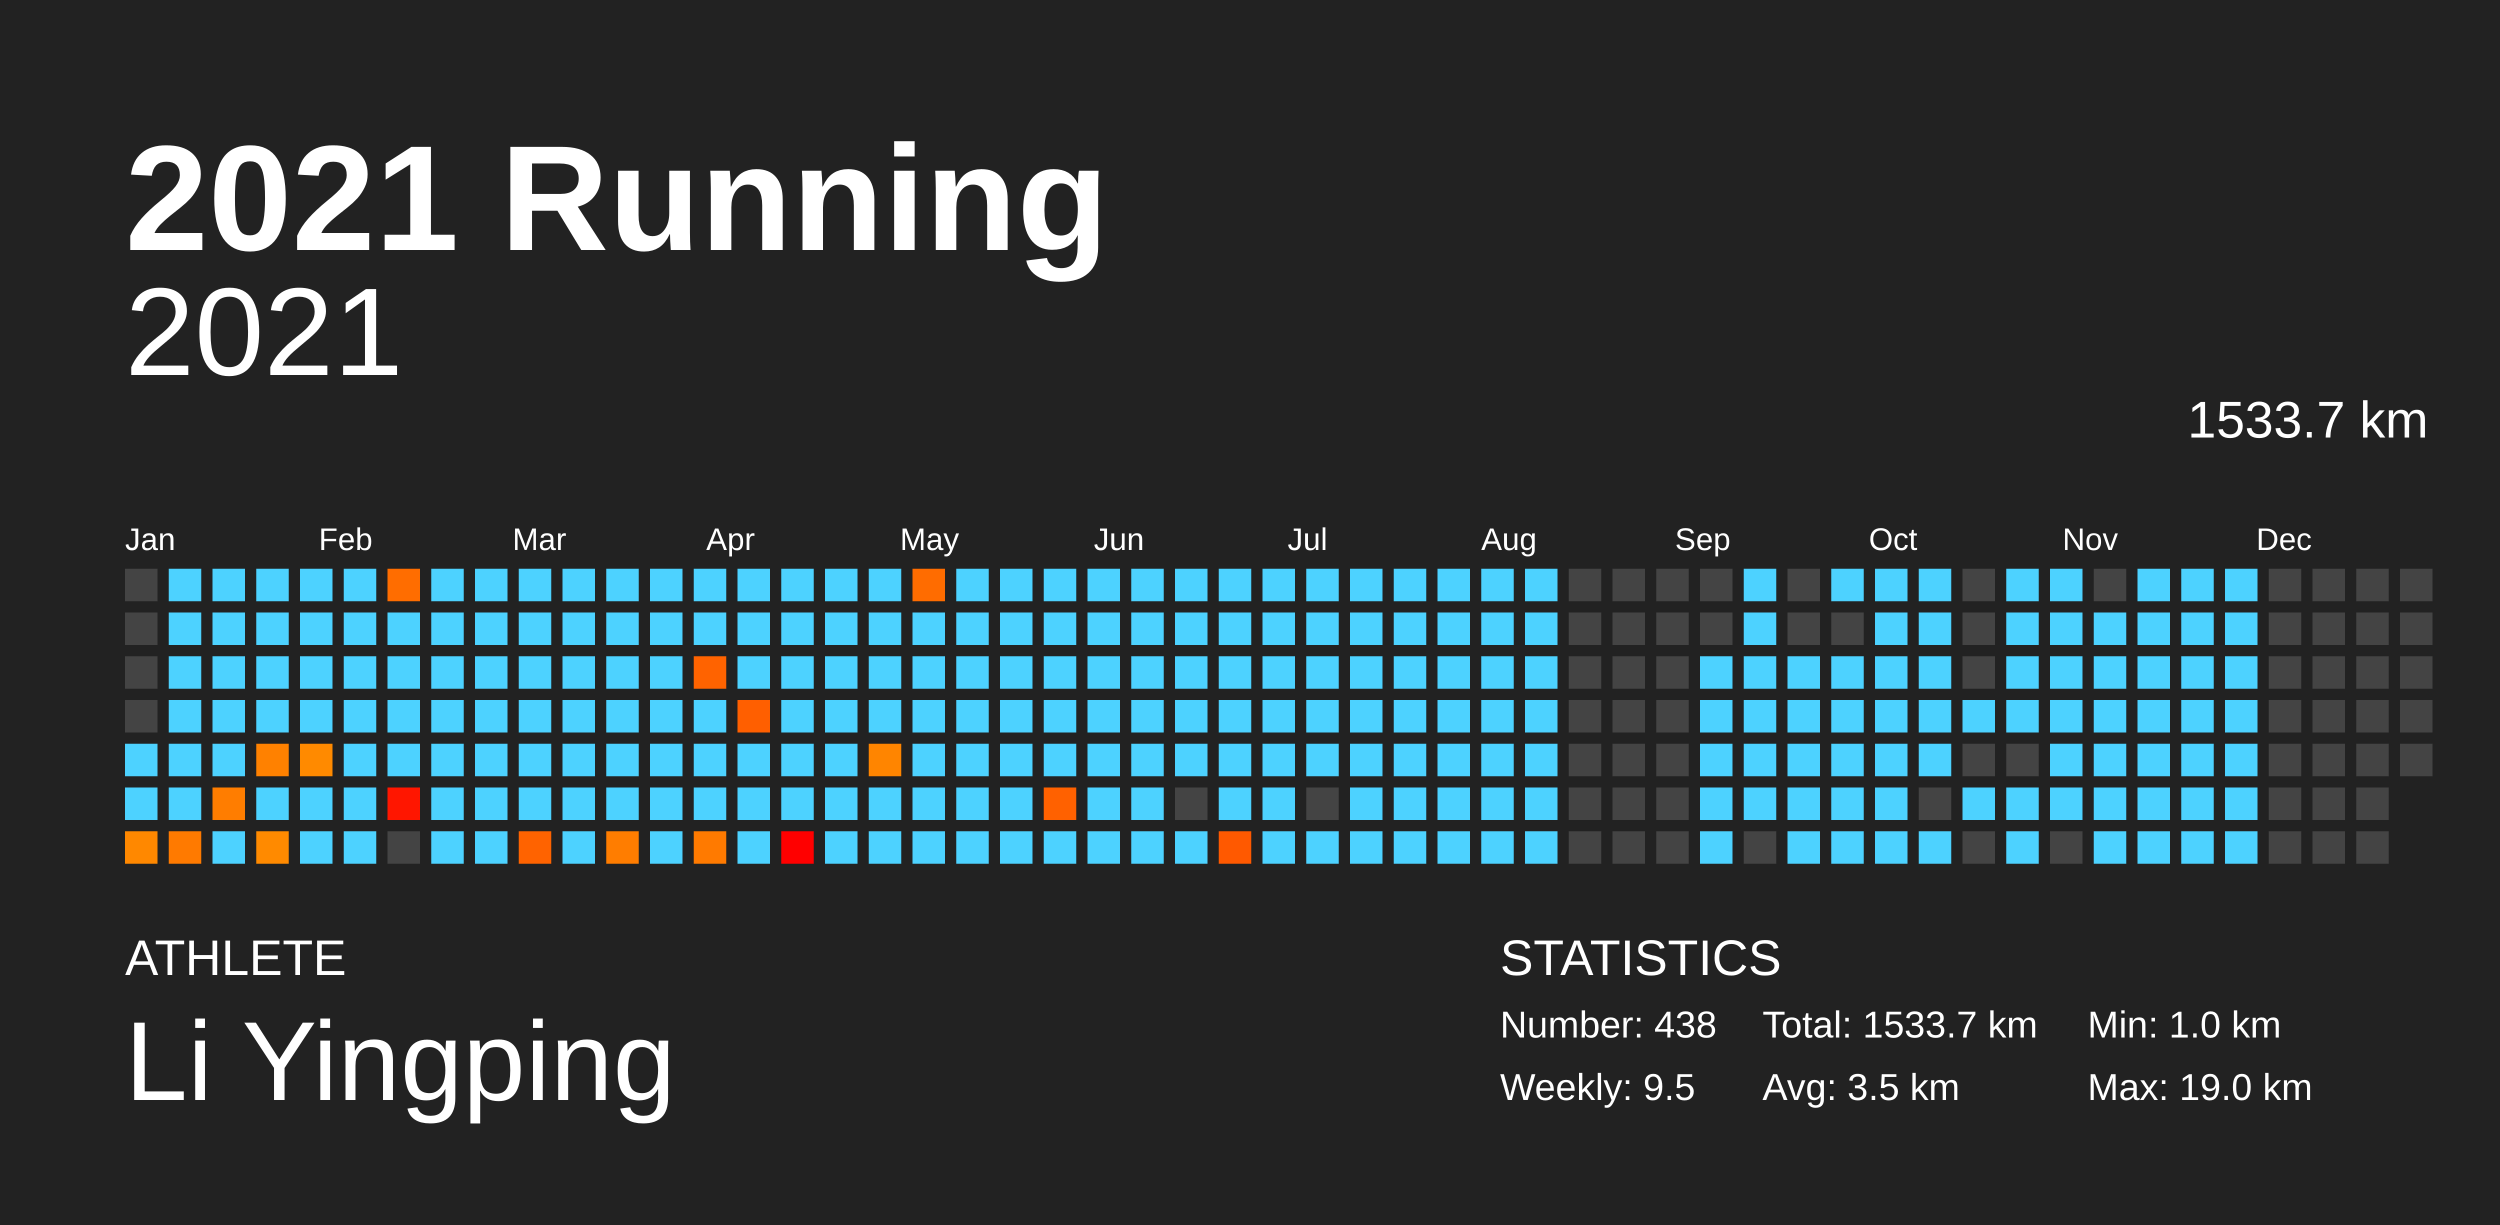
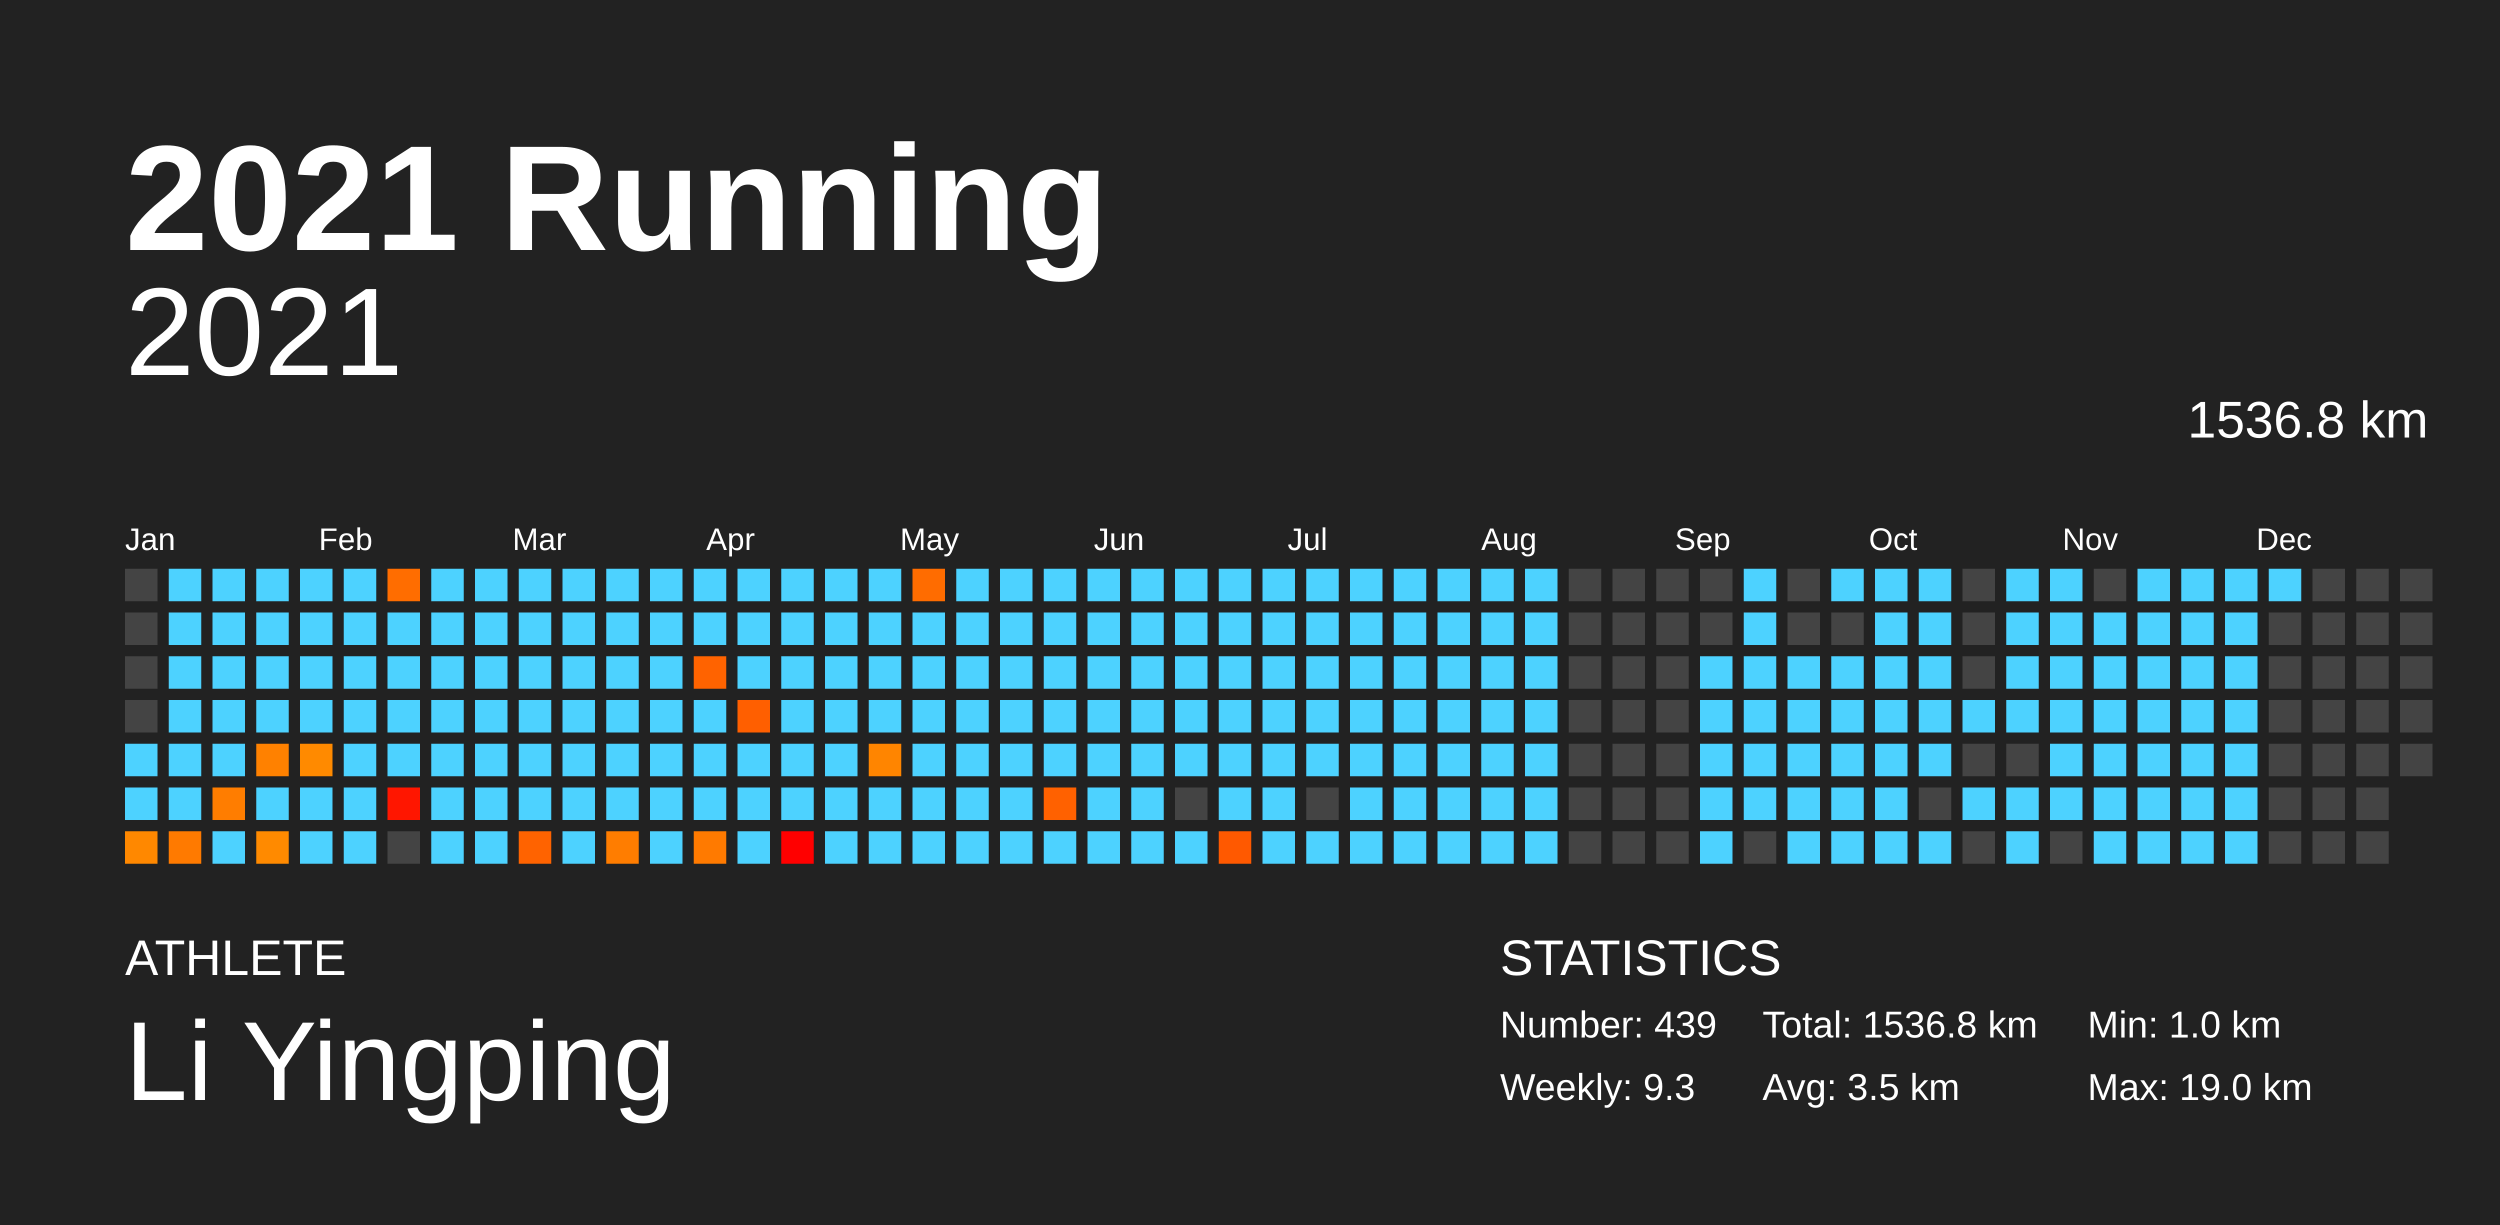
<svg xmlns="http://www.w3.org/2000/svg" baseProfile="full" height="98mm" version="1.1" viewBox="0,0,200,98" width="200mm">
  <defs />
  <rect fill="#222222" height="98" width="200" x="0" y="0" />
  <text fill="#FFFFFF" style="font-size:12px; font-family:Arial; font-weight:bold;" x="10" y="20">2021 Running</text>
  <text fill="#FFFFFF" style="font-size:4px; font-family:Arial" x="10" y="78">ATHLETE</text>
  <text fill="#FFFFFF" style="font-size:9px; font-family:Arial" x="10" y="88">Li Yingping</text>
  <text fill="#FFFFFF" style="font-size:4px; font-family:Arial" x="120" y="78">STATISTICS</text>
-   <text fill="#FFFFFF" style="font-size:3px; font-family:Arial" x="120" y="83">Number: 438</text>
-   <text fill="#FFFFFF" style="font-size:3px; font-family:Arial" x="120" y="88">Weekly: 9.5</text>
-   <text fill="#FFFFFF" style="font-size:3px; font-family:Arial" x="141" y="83">Total: 1533.7 km</text>
+   <text fill="#FFFFFF" style="font-size:3px; font-family:Arial" x="120" y="83">Number: 439</text>
+   <text fill="#FFFFFF" style="font-size:3px; font-family:Arial" x="120" y="88">Weekly: 9.3</text>
+   <text fill="#FFFFFF" style="font-size:3px; font-family:Arial" x="141" y="83">Total: 1536.8 km</text>
  <text fill="#FFFFFF" style="font-size:3px; font-family:Arial" x="141" y="88">Avg: 3.5 km</text>
  <text fill="#FFFFFF" style="font-size:3px; font-family:Arial" x="167" y="83">Min: 1.0 km</text>
  <text fill="#FFFFFF" style="font-size:3px; font-family:Arial" x="167" y="88">Max: 19.0 km</text>
  <text alignment-baseline="hanging" fill="#FFFFFF" style="font-size:10.0px; font-family:Arial;" x="10" y="30">2021</text>
-   <text alignment-baseline="hanging" fill="#FFFFFF" style="font-size:4.125px; font-family:Arial;" x="175" y="35">1533.7 km</text>
+   <text alignment-baseline="hanging" fill="#FFFFFF" style="font-size:4.125px; font-family:Arial;" x="175" y="35">1536.8 km</text>
  <text fill="#FFFFFF" style="font-size:2.5px; font-family:Arial" x="10.0" y="44">Jan</text>
  <text fill="#FFFFFF" style="font-size:2.5px; font-family:Arial" x="25.5" y="44">Feb</text>
  <text fill="#FFFFFF" style="font-size:2.5px; font-family:Arial" x="41.0" y="44">Mar</text>
  <text fill="#FFFFFF" style="font-size:2.5px; font-family:Arial" x="56.5" y="44">Apr</text>
  <text fill="#FFFFFF" style="font-size:2.5px; font-family:Arial" x="72.0" y="44">May</text>
  <text fill="#FFFFFF" style="font-size:2.5px; font-family:Arial" x="87.5" y="44">Jun</text>
  <text fill="#FFFFFF" style="font-size:2.5px; font-family:Arial" x="103.0" y="44">Jul</text>
  <text fill="#FFFFFF" style="font-size:2.5px; font-family:Arial" x="118.5" y="44">Aug</text>
  <text fill="#FFFFFF" style="font-size:2.5px; font-family:Arial" x="134.0" y="44">Sep</text>
  <text fill="#FFFFFF" style="font-size:2.5px; font-family:Arial" x="149.5" y="44">Oct</text>
  <text fill="#FFFFFF" style="font-size:2.5px; font-family:Arial" x="165.0" y="44">Nov</text>
  <text fill="#FFFFFF" style="font-size:2.5px; font-family:Arial" x="180.5" y="44">Dec</text>
  <rect fill="#444444" height="2.6" width="2.6" x="10.0" y="45.5" />
  <rect fill="#444444" height="2.6" width="2.6" x="10.0" y="49.0" />
  <rect fill="#444444" height="2.6" width="2.6" x="10.0" y="52.5" />
  <rect fill="#444444" height="2.6" width="2.6" x="10.0" y="56.0" />
  <rect fill="#4dd2ff" height="2.6" width="2.6" x="10.0" y="59.5" />
  <rect fill="#4dd2ff" height="2.6" width="2.6" x="10.0" y="63.0" />
  <rect fill="#ff8800" height="2.6" width="2.6" x="10.0" y="66.5" />
  <rect fill="#4dd2ff" height="2.6" width="2.6" x="13.5" y="45.5" />
  <rect fill="#4dd2ff" height="2.6" width="2.6" x="13.5" y="49.0" />
  <rect fill="#4dd2ff" height="2.6" width="2.6" x="13.5" y="52.5" />
  <rect fill="#4dd2ff" height="2.6" width="2.6" x="13.5" y="56.0" />
  <rect fill="#4dd2ff" height="2.6" width="2.6" x="13.5" y="59.5" />
  <rect fill="#4dd2ff" height="2.6" width="2.6" x="13.5" y="63.0" />
  <rect fill="#ff7a00" height="2.6" width="2.6" x="13.5" y="66.5" />
  <rect fill="#4dd2ff" height="2.6" width="2.6" x="17.0" y="45.5" />
  <rect fill="#4dd2ff" height="2.6" width="2.6" x="17.0" y="49.0" />
  <rect fill="#4dd2ff" height="2.6" width="2.6" x="17.0" y="52.5" />
  <rect fill="#4dd2ff" height="2.6" width="2.6" x="17.0" y="56.0" />
  <rect fill="#4dd2ff" height="2.6" width="2.6" x="17.0" y="59.5" />
  <rect fill="#ff7d00" height="2.6" width="2.6" x="17.0" y="63.0" />
  <rect fill="#4dd2ff" height="2.6" width="2.6" x="17.0" y="66.5" />
  <rect fill="#4dd2ff" height="2.6" width="2.6" x="20.5" y="45.5" />
  <rect fill="#4dd2ff" height="2.6" width="2.6" x="20.5" y="49.0" />
  <rect fill="#4dd2ff" height="2.6" width="2.6" x="20.5" y="52.5" />
  <rect fill="#4dd2ff" height="2.6" width="2.6" x="20.5" y="56.0" />
  <rect fill="#ff8100" height="2.6" width="2.6" x="20.5" y="59.5" />
  <rect fill="#4dd2ff" height="2.6" width="2.6" x="20.5" y="63.0" />
  <rect fill="#ff8a00" height="2.6" width="2.6" x="20.5" y="66.5" />
  <rect fill="#4dd2ff" height="2.6" width="2.6" x="24.0" y="45.5" />
  <rect fill="#4dd2ff" height="2.6" width="2.6" x="24.0" y="49.0" />
  <rect fill="#4dd2ff" height="2.6" width="2.6" x="24.0" y="52.5" />
  <rect fill="#4dd2ff" height="2.6" width="2.6" x="24.0" y="56.0" />
  <rect fill="#ff8a00" height="2.6" width="2.6" x="24.0" y="59.5" />
  <rect fill="#4dd2ff" height="2.6" width="2.6" x="24.0" y="63.0" />
  <rect fill="#4dd2ff" height="2.6" width="2.6" x="24.0" y="66.5" />
  <rect fill="#4dd2ff" height="2.6" width="2.6" x="27.5" y="45.5" />
  <rect fill="#4dd2ff" height="2.6" width="2.6" x="27.5" y="49.0" />
  <rect fill="#4dd2ff" height="2.6" width="2.6" x="27.5" y="52.5" />
  <rect fill="#4dd2ff" height="2.6" width="2.6" x="27.5" y="56.0" />
  <rect fill="#4dd2ff" height="2.6" width="2.6" x="27.5" y="59.5" />
  <rect fill="#4dd2ff" height="2.6" width="2.6" x="27.5" y="63.0" />
  <rect fill="#4dd2ff" height="2.6" width="2.6" x="27.5" y="66.5" />
  <rect fill="#ff6d00" height="2.6" width="2.6" x="31.0" y="45.5" />
  <rect fill="#4dd2ff" height="2.6" width="2.6" x="31.0" y="49.0" />
  <rect fill="#4dd2ff" height="2.6" width="2.6" x="31.0" y="52.5" />
  <rect fill="#4dd2ff" height="2.6" width="2.6" x="31.0" y="56.0" />
  <rect fill="#4dd2ff" height="2.6" width="2.6" x="31.0" y="59.5" />
  <rect fill="#ff1600" height="2.6" width="2.6" x="31.0" y="63.0" />
  <rect fill="#444444" height="2.6" width="2.6" x="31.0" y="66.5" />
  <rect fill="#4dd2ff" height="2.6" width="2.6" x="34.5" y="45.5" />
  <rect fill="#4dd2ff" height="2.6" width="2.6" x="34.5" y="49.0" />
  <rect fill="#4dd2ff" height="2.6" width="2.6" x="34.5" y="52.5" />
  <rect fill="#4dd2ff" height="2.6" width="2.6" x="34.5" y="56.0" />
  <rect fill="#4dd2ff" height="2.6" width="2.6" x="34.5" y="59.5" />
  <rect fill="#4dd2ff" height="2.6" width="2.6" x="34.5" y="63.0" />
  <rect fill="#4dd2ff" height="2.6" width="2.6" x="34.5" y="66.5" />
  <rect fill="#4dd2ff" height="2.6" width="2.6" x="38.0" y="45.5" />
  <rect fill="#4dd2ff" height="2.6" width="2.6" x="38.0" y="49.0" />
  <rect fill="#4dd2ff" height="2.6" width="2.6" x="38.0" y="52.5" />
  <rect fill="#4dd2ff" height="2.6" width="2.6" x="38.0" y="56.0" />
  <rect fill="#4dd2ff" height="2.6" width="2.6" x="38.0" y="59.5" />
  <rect fill="#4dd2ff" height="2.6" width="2.6" x="38.0" y="63.0" />
  <rect fill="#4dd2ff" height="2.6" width="2.6" x="38.0" y="66.5" />
  <rect fill="#4dd2ff" height="2.6" width="2.6" x="41.5" y="45.5" />
  <rect fill="#4dd2ff" height="2.6" width="2.6" x="41.5" y="49.0" />
  <rect fill="#4dd2ff" height="2.6" width="2.6" x="41.5" y="52.5" />
  <rect fill="#4dd2ff" height="2.6" width="2.6" x="41.5" y="56.0" />
  <rect fill="#4dd2ff" height="2.6" width="2.6" x="41.5" y="59.5" />
  <rect fill="#4dd2ff" height="2.6" width="2.6" x="41.5" y="63.0" />
  <rect fill="#ff6300" height="2.6" width="2.6" x="41.5" y="66.5" />
  <rect fill="#4dd2ff" height="2.6" width="2.6" x="45.0" y="45.5" />
  <rect fill="#4dd2ff" height="2.6" width="2.6" x="45.0" y="49.0" />
  <rect fill="#4dd2ff" height="2.6" width="2.6" x="45.0" y="52.5" />
  <rect fill="#4dd2ff" height="2.6" width="2.6" x="45.0" y="56.0" />
  <rect fill="#4dd2ff" height="2.6" width="2.6" x="45.0" y="59.5" />
  <rect fill="#4dd2ff" height="2.6" width="2.6" x="45.0" y="63.0" />
  <rect fill="#4dd2ff" height="2.6" width="2.6" x="45.0" y="66.5" />
  <rect fill="#4dd2ff" height="2.6" width="2.6" x="48.5" y="45.5" />
  <rect fill="#4dd2ff" height="2.6" width="2.6" x="48.5" y="49.0" />
  <rect fill="#4dd2ff" height="2.6" width="2.6" x="48.5" y="52.5" />
  <rect fill="#4dd2ff" height="2.6" width="2.6" x="48.5" y="56.0" />
  <rect fill="#4dd2ff" height="2.6" width="2.6" x="48.5" y="59.5" />
  <rect fill="#4dd2ff" height="2.6" width="2.6" x="48.5" y="63.0" />
  <rect fill="#ff7d00" height="2.6" width="2.6" x="48.5" y="66.5" />
  <rect fill="#4dd2ff" height="2.6" width="2.6" x="52.0" y="45.5" />
  <rect fill="#4dd2ff" height="2.6" width="2.6" x="52.0" y="49.0" />
  <rect fill="#4dd2ff" height="2.6" width="2.6" x="52.0" y="52.5" />
  <rect fill="#4dd2ff" height="2.6" width="2.6" x="52.0" y="56.0" />
  <rect fill="#4dd2ff" height="2.6" width="2.6" x="52.0" y="59.5" />
  <rect fill="#4dd2ff" height="2.6" width="2.6" x="52.0" y="63.0" />
  <rect fill="#4dd2ff" height="2.6" width="2.6" x="52.0" y="66.5" />
  <rect fill="#4dd2ff" height="2.6" width="2.6" x="55.5" y="45.5" />
  <rect fill="#4dd2ff" height="2.6" width="2.6" x="55.5" y="49.0" />
  <rect fill="#ff6300" height="2.6" width="2.6" x="55.5" y="52.5" />
  <rect fill="#4dd2ff" height="2.6" width="2.6" x="55.5" y="56.0" />
  <rect fill="#4dd2ff" height="2.6" width="2.6" x="55.5" y="59.5" />
  <rect fill="#4dd2ff" height="2.6" width="2.6" x="55.5" y="63.0" />
  <rect fill="#ff7a00" height="2.6" width="2.6" x="55.5" y="66.5" />
  <rect fill="#4dd2ff" height="2.6" width="2.6" x="59.0" y="45.5" />
  <rect fill="#4dd2ff" height="2.6" width="2.6" x="59.0" y="49.0" />
  <rect fill="#4dd2ff" height="2.6" width="2.6" x="59.0" y="52.5" />
  <rect fill="#ff5f00" height="2.6" width="2.6" x="59.0" y="56.0" />
  <rect fill="#4dd2ff" height="2.6" width="2.6" x="59.0" y="59.5" />
  <rect fill="#4dd2ff" height="2.6" width="2.6" x="59.0" y="63.0" />
  <rect fill="#4dd2ff" height="2.6" width="2.6" x="59.0" y="66.5" />
  <rect fill="#4dd2ff" height="2.6" width="2.6" x="62.5" y="45.5" />
  <rect fill="#4dd2ff" height="2.6" width="2.6" x="62.5" y="49.0" />
  <rect fill="#4dd2ff" height="2.6" width="2.6" x="62.5" y="52.5" />
  <rect fill="#4dd2ff" height="2.6" width="2.6" x="62.5" y="56.0" />
  <rect fill="#4dd2ff" height="2.6" width="2.6" x="62.5" y="59.5" />
  <rect fill="#4dd2ff" height="2.6" width="2.6" x="62.5" y="63.0" />
  <rect fill="red" height="2.6" width="2.6" x="62.5" y="66.5" />
  <rect fill="#4dd2ff" height="2.6" width="2.6" x="66.0" y="45.5" />
  <rect fill="#4dd2ff" height="2.6" width="2.6" x="66.0" y="49.0" />
  <rect fill="#4dd2ff" height="2.6" width="2.6" x="66.0" y="52.5" />
  <rect fill="#4dd2ff" height="2.6" width="2.6" x="66.0" y="56.0" />
  <rect fill="#4dd2ff" height="2.6" width="2.6" x="66.0" y="59.5" />
  <rect fill="#4dd2ff" height="2.6" width="2.6" x="66.0" y="63.0" />
  <rect fill="#4dd2ff" height="2.6" width="2.6" x="66.0" y="66.5" />
  <rect fill="#4dd2ff" height="2.6" width="2.6" x="69.5" y="45.5" />
  <rect fill="#4dd2ff" height="2.6" width="2.6" x="69.5" y="49.0" />
  <rect fill="#4dd2ff" height="2.6" width="2.6" x="69.5" y="52.5" />
  <rect fill="#4dd2ff" height="2.6" width="2.6" x="69.5" y="56.0" />
  <rect fill="#ff8500" height="2.6" width="2.6" x="69.5" y="59.5" />
  <rect fill="#4dd2ff" height="2.6" width="2.6" x="69.5" y="63.0" />
  <rect fill="#4dd2ff" height="2.6" width="2.6" x="69.5" y="66.5" />
  <rect fill="#ff6c00" height="2.6" width="2.6" x="73.0" y="45.5" />
  <rect fill="#4dd2ff" height="2.6" width="2.6" x="73.0" y="49.0" />
  <rect fill="#4dd2ff" height="2.6" width="2.6" x="73.0" y="52.5" />
  <rect fill="#4dd2ff" height="2.6" width="2.6" x="73.0" y="56.0" />
  <rect fill="#4dd2ff" height="2.6" width="2.6" x="73.0" y="59.5" />
  <rect fill="#4dd2ff" height="2.6" width="2.6" x="73.0" y="63.0" />
  <rect fill="#4dd2ff" height="2.6" width="2.6" x="73.0" y="66.5" />
  <rect fill="#4dd2ff" height="2.6" width="2.6" x="76.5" y="45.5" />
  <rect fill="#4dd2ff" height="2.6" width="2.6" x="76.5" y="49.0" />
  <rect fill="#4dd2ff" height="2.6" width="2.6" x="76.5" y="52.5" />
  <rect fill="#4dd2ff" height="2.6" width="2.6" x="76.5" y="56.0" />
  <rect fill="#4dd2ff" height="2.6" width="2.6" x="76.5" y="59.5" />
  <rect fill="#4dd2ff" height="2.6" width="2.6" x="76.5" y="63.0" />
  <rect fill="#4dd2ff" height="2.6" width="2.6" x="76.5" y="66.5" />
  <rect fill="#4dd2ff" height="2.6" width="2.6" x="80.0" y="45.5" />
  <rect fill="#4dd2ff" height="2.6" width="2.6" x="80.0" y="49.0" />
  <rect fill="#4dd2ff" height="2.6" width="2.6" x="80.0" y="52.5" />
  <rect fill="#4dd2ff" height="2.6" width="2.6" x="80.0" y="56.0" />
  <rect fill="#4dd2ff" height="2.6" width="2.6" x="80.0" y="59.5" />
  <rect fill="#4dd2ff" height="2.6" width="2.6" x="80.0" y="63.0" />
  <rect fill="#4dd2ff" height="2.6" width="2.6" x="80.0" y="66.5" />
  <rect fill="#4dd2ff" height="2.6" width="2.6" x="83.5" y="45.5" />
  <rect fill="#4dd2ff" height="2.6" width="2.6" x="83.5" y="49.0" />
  <rect fill="#4dd2ff" height="2.6" width="2.6" x="83.5" y="52.5" />
  <rect fill="#4dd2ff" height="2.6" width="2.6" x="83.5" y="56.0" />
  <rect fill="#4dd2ff" height="2.6" width="2.6" x="83.5" y="59.5" />
  <rect fill="#ff6100" height="2.6" width="2.6" x="83.5" y="63.0" />
  <rect fill="#4dd2ff" height="2.6" width="2.6" x="83.5" y="66.5" />
  <rect fill="#4dd2ff" height="2.6" width="2.6" x="87.0" y="45.5" />
  <rect fill="#4dd2ff" height="2.6" width="2.6" x="87.0" y="49.0" />
  <rect fill="#4dd2ff" height="2.6" width="2.6" x="87.0" y="52.5" />
  <rect fill="#4dd2ff" height="2.6" width="2.6" x="87.0" y="56.0" />
  <rect fill="#4dd2ff" height="2.6" width="2.6" x="87.0" y="59.5" />
  <rect fill="#4dd2ff" height="2.6" width="2.6" x="87.0" y="63.0" />
  <rect fill="#4dd2ff" height="2.6" width="2.6" x="87.0" y="66.5" />
  <rect fill="#4dd2ff" height="2.6" width="2.6" x="90.5" y="45.5" />
  <rect fill="#4dd2ff" height="2.6" width="2.6" x="90.5" y="49.0" />
  <rect fill="#4dd2ff" height="2.6" width="2.6" x="90.5" y="52.5" />
  <rect fill="#4dd2ff" height="2.6" width="2.6" x="90.5" y="56.0" />
  <rect fill="#4dd2ff" height="2.6" width="2.6" x="90.5" y="59.5" />
  <rect fill="#4dd2ff" height="2.6" width="2.6" x="90.5" y="63.0" />
  <rect fill="#4dd2ff" height="2.6" width="2.6" x="90.5" y="66.5" />
  <rect fill="#4dd2ff" height="2.6" width="2.6" x="94.0" y="45.5" />
  <rect fill="#4dd2ff" height="2.6" width="2.6" x="94.0" y="49.0" />
  <rect fill="#4dd2ff" height="2.6" width="2.6" x="94.0" y="52.5" />
  <rect fill="#4dd2ff" height="2.6" width="2.6" x="94.0" y="56.0" />
  <rect fill="#4dd2ff" height="2.6" width="2.6" x="94.0" y="59.5" />
  <rect fill="#444444" height="2.6" width="2.6" x="94.0" y="63.0" />
  <rect fill="#4dd2ff" height="2.6" width="2.6" x="94.0" y="66.5" />
  <rect fill="#4dd2ff" height="2.6" width="2.6" x="97.5" y="45.5" />
  <rect fill="#4dd2ff" height="2.6" width="2.6" x="97.5" y="49.0" />
  <rect fill="#4dd2ff" height="2.6" width="2.6" x="97.5" y="52.5" />
  <rect fill="#4dd2ff" height="2.6" width="2.6" x="97.5" y="56.0" />
  <rect fill="#4dd2ff" height="2.6" width="2.6" x="97.5" y="59.5" />
  <rect fill="#4dd2ff" height="2.6" width="2.6" x="97.5" y="63.0" />
  <rect fill="#ff5900" height="2.6" width="2.6" x="97.5" y="66.5" />
  <rect fill="#4dd2ff" height="2.6" width="2.6" x="101.0" y="45.5" />
  <rect fill="#4dd2ff" height="2.6" width="2.6" x="101.0" y="49.0" />
  <rect fill="#4dd2ff" height="2.6" width="2.6" x="101.0" y="52.5" />
  <rect fill="#4dd2ff" height="2.6" width="2.6" x="101.0" y="56.0" />
  <rect fill="#4dd2ff" height="2.6" width="2.6" x="101.0" y="59.5" />
  <rect fill="#4dd2ff" height="2.6" width="2.6" x="101.0" y="63.0" />
  <rect fill="#4dd2ff" height="2.6" width="2.6" x="101.0" y="66.5" />
  <rect fill="#4dd2ff" height="2.6" width="2.6" x="104.5" y="45.5" />
  <rect fill="#4dd2ff" height="2.6" width="2.6" x="104.5" y="49.0" />
  <rect fill="#4dd2ff" height="2.6" width="2.6" x="104.5" y="52.5" />
  <rect fill="#4dd2ff" height="2.6" width="2.6" x="104.5" y="56.0" />
  <rect fill="#4dd2ff" height="2.6" width="2.6" x="104.5" y="59.5" />
  <rect fill="#444444" height="2.6" width="2.6" x="104.5" y="63.0" />
  <rect fill="#4dd2ff" height="2.6" width="2.6" x="104.5" y="66.5" />
  <rect fill="#4dd2ff" height="2.6" width="2.6" x="108.0" y="45.5" />
  <rect fill="#4dd2ff" height="2.6" width="2.6" x="108.0" y="49.0" />
  <rect fill="#4dd2ff" height="2.6" width="2.6" x="108.0" y="52.5" />
  <rect fill="#4dd2ff" height="2.6" width="2.6" x="108.0" y="56.0" />
  <rect fill="#4dd2ff" height="2.6" width="2.6" x="108.0" y="59.5" />
  <rect fill="#4dd2ff" height="2.6" width="2.6" x="108.0" y="63.0" />
  <rect fill="#4dd2ff" height="2.6" width="2.6" x="108.0" y="66.5" />
  <rect fill="#4dd2ff" height="2.6" width="2.6" x="111.5" y="45.5" />
  <rect fill="#4dd2ff" height="2.6" width="2.6" x="111.5" y="49.0" />
  <rect fill="#4dd2ff" height="2.6" width="2.6" x="111.5" y="52.5" />
  <rect fill="#4dd2ff" height="2.6" width="2.6" x="111.5" y="56.0" />
  <rect fill="#4dd2ff" height="2.6" width="2.6" x="111.5" y="59.5" />
  <rect fill="#4dd2ff" height="2.6" width="2.6" x="111.5" y="63.0" />
  <rect fill="#4dd2ff" height="2.6" width="2.6" x="111.5" y="66.5" />
  <rect fill="#4dd2ff" height="2.6" width="2.6" x="115.0" y="45.5" />
  <rect fill="#4dd2ff" height="2.6" width="2.6" x="115.0" y="49.0" />
  <rect fill="#4dd2ff" height="2.6" width="2.6" x="115.0" y="52.5" />
  <rect fill="#4dd2ff" height="2.6" width="2.6" x="115.0" y="56.0" />
  <rect fill="#4dd2ff" height="2.6" width="2.6" x="115.0" y="59.5" />
  <rect fill="#4dd2ff" height="2.6" width="2.6" x="115.0" y="63.0" />
  <rect fill="#4dd2ff" height="2.6" width="2.6" x="115.0" y="66.5" />
  <rect fill="#4dd2ff" height="2.6" width="2.6" x="118.5" y="45.5" />
  <rect fill="#4dd2ff" height="2.6" width="2.6" x="118.5" y="49.0" />
  <rect fill="#4dd2ff" height="2.6" width="2.6" x="118.5" y="52.5" />
  <rect fill="#4dd2ff" height="2.6" width="2.6" x="118.5" y="56.0" />
  <rect fill="#4dd2ff" height="2.6" width="2.6" x="118.5" y="59.5" />
  <rect fill="#4dd2ff" height="2.6" width="2.6" x="118.5" y="63.0" />
  <rect fill="#4dd2ff" height="2.6" width="2.6" x="118.5" y="66.5" />
  <rect fill="#4dd2ff" height="2.6" width="2.6" x="122.0" y="45.5" />
  <rect fill="#4dd2ff" height="2.6" width="2.6" x="122.0" y="49.0" />
  <rect fill="#4dd2ff" height="2.6" width="2.6" x="122.0" y="52.5" />
  <rect fill="#4dd2ff" height="2.6" width="2.6" x="122.0" y="56.0" />
  <rect fill="#4dd2ff" height="2.6" width="2.6" x="122.0" y="59.5" />
  <rect fill="#4dd2ff" height="2.6" width="2.6" x="122.0" y="63.0" />
  <rect fill="#4dd2ff" height="2.6" width="2.6" x="122.0" y="66.5" />
  <rect fill="#444444" height="2.6" width="2.6" x="125.5" y="45.5" />
  <rect fill="#444444" height="2.6" width="2.6" x="125.5" y="49.0" />
  <rect fill="#444444" height="2.6" width="2.6" x="125.5" y="52.5" />
  <rect fill="#444444" height="2.6" width="2.6" x="125.5" y="56.0" />
  <rect fill="#444444" height="2.6" width="2.6" x="125.5" y="59.5" />
  <rect fill="#444444" height="2.6" width="2.6" x="125.5" y="63.0" />
  <rect fill="#444444" height="2.6" width="2.6" x="125.5" y="66.5" />
  <rect fill="#444444" height="2.6" width="2.6" x="129.0" y="45.5" />
  <rect fill="#444444" height="2.6" width="2.6" x="129.0" y="49.0" />
  <rect fill="#444444" height="2.6" width="2.6" x="129.0" y="52.5" />
  <rect fill="#444444" height="2.6" width="2.6" x="129.0" y="56.0" />
  <rect fill="#444444" height="2.6" width="2.6" x="129.0" y="59.5" />
  <rect fill="#444444" height="2.6" width="2.6" x="129.0" y="63.0" />
  <rect fill="#444444" height="2.6" width="2.6" x="129.0" y="66.5" />
  <rect fill="#444444" height="2.6" width="2.6" x="132.5" y="45.5" />
  <rect fill="#444444" height="2.6" width="2.6" x="132.5" y="49.0" />
  <rect fill="#444444" height="2.6" width="2.6" x="132.5" y="52.5" />
  <rect fill="#444444" height="2.6" width="2.6" x="132.5" y="56.0" />
  <rect fill="#444444" height="2.6" width="2.6" x="132.5" y="59.5" />
  <rect fill="#444444" height="2.6" width="2.6" x="132.5" y="63.0" />
  <rect fill="#444444" height="2.6" width="2.6" x="132.5" y="66.5" />
  <rect fill="#444444" height="2.6" width="2.6" x="136.0" y="45.5" />
  <rect fill="#444444" height="2.6" width="2.6" x="136.0" y="49.0" />
  <rect fill="#4dd2ff" height="2.6" width="2.6" x="136.0" y="52.5" />
  <rect fill="#4dd2ff" height="2.6" width="2.6" x="136.0" y="56.0" />
  <rect fill="#4dd2ff" height="2.6" width="2.6" x="136.0" y="59.5" />
  <rect fill="#4dd2ff" height="2.6" width="2.6" x="136.0" y="63.0" />
  <rect fill="#4dd2ff" height="2.6" width="2.6" x="136.0" y="66.5" />
  <rect fill="#4dd2ff" height="2.6" width="2.6" x="139.5" y="45.5" />
  <rect fill="#4dd2ff" height="2.6" width="2.6" x="139.5" y="49.0" />
  <rect fill="#4dd2ff" height="2.6" width="2.6" x="139.5" y="52.5" />
  <rect fill="#4dd2ff" height="2.6" width="2.6" x="139.5" y="56.0" />
  <rect fill="#4dd2ff" height="2.6" width="2.6" x="139.5" y="59.5" />
  <rect fill="#4dd2ff" height="2.6" width="2.6" x="139.5" y="63.0" />
  <rect fill="#444444" height="2.6" width="2.6" x="139.5" y="66.5" />
  <rect fill="#444444" height="2.6" width="2.6" x="143.0" y="45.5" />
  <rect fill="#444444" height="2.6" width="2.6" x="143.0" y="49.0" />
  <rect fill="#4dd2ff" height="2.6" width="2.6" x="143.0" y="52.5" />
  <rect fill="#4dd2ff" height="2.6" width="2.6" x="143.0" y="56.0" />
  <rect fill="#4dd2ff" height="2.6" width="2.6" x="143.0" y="59.5" />
  <rect fill="#4dd2ff" height="2.6" width="2.6" x="143.0" y="63.0" />
  <rect fill="#4dd2ff" height="2.6" width="2.6" x="143.0" y="66.5" />
  <rect fill="#4dd2ff" height="2.6" width="2.6" x="146.5" y="45.5" />
  <rect fill="#444444" height="2.6" width="2.6" x="146.5" y="49.0" />
  <rect fill="#4dd2ff" height="2.6" width="2.6" x="146.5" y="52.5" />
  <rect fill="#4dd2ff" height="2.6" width="2.6" x="146.5" y="56.0" />
  <rect fill="#4dd2ff" height="2.6" width="2.6" x="146.5" y="59.5" />
  <rect fill="#4dd2ff" height="2.6" width="2.6" x="146.5" y="63.0" />
  <rect fill="#4dd2ff" height="2.6" width="2.6" x="146.5" y="66.5" />
  <rect fill="#4dd2ff" height="2.6" width="2.6" x="150.0" y="45.5" />
  <rect fill="#4dd2ff" height="2.6" width="2.6" x="150.0" y="49.0" />
  <rect fill="#4dd2ff" height="2.6" width="2.6" x="150.0" y="52.5" />
  <rect fill="#4dd2ff" height="2.6" width="2.6" x="150.0" y="56.0" />
  <rect fill="#4dd2ff" height="2.6" width="2.6" x="150.0" y="59.5" />
  <rect fill="#4dd2ff" height="2.6" width="2.6" x="150.0" y="63.0" />
  <rect fill="#4dd2ff" height="2.6" width="2.6" x="150.0" y="66.5" />
  <rect fill="#4dd2ff" height="2.6" width="2.6" x="153.5" y="45.5" />
  <rect fill="#4dd2ff" height="2.6" width="2.6" x="153.5" y="49.0" />
  <rect fill="#4dd2ff" height="2.6" width="2.6" x="153.5" y="52.5" />
  <rect fill="#4dd2ff" height="2.6" width="2.6" x="153.5" y="56.0" />
  <rect fill="#4dd2ff" height="2.6" width="2.6" x="153.5" y="59.5" />
  <rect fill="#444444" height="2.6" width="2.6" x="153.5" y="63.0" />
  <rect fill="#4dd2ff" height="2.6" width="2.6" x="153.5" y="66.5" />
  <rect fill="#444444" height="2.6" width="2.6" x="157.0" y="45.5" />
  <rect fill="#444444" height="2.6" width="2.6" x="157.0" y="49.0" />
  <rect fill="#444444" height="2.6" width="2.6" x="157.0" y="52.5" />
  <rect fill="#4dd2ff" height="2.6" width="2.6" x="157.0" y="56.0" />
  <rect fill="#444444" height="2.6" width="2.6" x="157.0" y="59.5" />
  <rect fill="#4dd2ff" height="2.6" width="2.6" x="157.0" y="63.0" />
  <rect fill="#444444" height="2.6" width="2.6" x="157.0" y="66.5" />
  <rect fill="#4dd2ff" height="2.6" width="2.6" x="160.5" y="45.5" />
  <rect fill="#4dd2ff" height="2.6" width="2.6" x="160.5" y="49.0" />
  <rect fill="#4dd2ff" height="2.6" width="2.6" x="160.5" y="52.5" />
  <rect fill="#4dd2ff" height="2.6" width="2.6" x="160.5" y="56.0" />
  <rect fill="#444444" height="2.6" width="2.6" x="160.5" y="59.5" />
  <rect fill="#4dd2ff" height="2.6" width="2.6" x="160.5" y="63.0" />
  <rect fill="#4dd2ff" height="2.6" width="2.6" x="160.5" y="66.5" />
  <rect fill="#4dd2ff" height="2.6" width="2.6" x="164.0" y="45.5" />
  <rect fill="#4dd2ff" height="2.6" width="2.6" x="164.0" y="49.0" />
  <rect fill="#4dd2ff" height="2.6" width="2.6" x="164.0" y="52.5" />
  <rect fill="#4dd2ff" height="2.6" width="2.6" x="164.0" y="56.0" />
  <rect fill="#4dd2ff" height="2.6" width="2.6" x="164.0" y="59.5" />
  <rect fill="#4dd2ff" height="2.6" width="2.6" x="164.0" y="63.0" />
  <rect fill="#444444" height="2.6" width="2.6" x="164.0" y="66.5" />
  <rect fill="#444444" height="2.6" width="2.6" x="167.5" y="45.5" />
  <rect fill="#4dd2ff" height="2.6" width="2.6" x="167.5" y="49.0" />
  <rect fill="#4dd2ff" height="2.6" width="2.6" x="167.5" y="52.5" />
  <rect fill="#4dd2ff" height="2.6" width="2.6" x="167.5" y="56.0" />
  <rect fill="#4dd2ff" height="2.6" width="2.6" x="167.5" y="59.5" />
  <rect fill="#4dd2ff" height="2.6" width="2.6" x="167.5" y="63.0" />
  <rect fill="#4dd2ff" height="2.6" width="2.6" x="167.5" y="66.5" />
  <rect fill="#4dd2ff" height="2.6" width="2.6" x="171.0" y="45.5" />
  <rect fill="#4dd2ff" height="2.6" width="2.6" x="171.0" y="49.0" />
  <rect fill="#4dd2ff" height="2.6" width="2.6" x="171.0" y="52.5" />
  <rect fill="#4dd2ff" height="2.6" width="2.6" x="171.0" y="56.0" />
  <rect fill="#4dd2ff" height="2.6" width="2.6" x="171.0" y="59.5" />
  <rect fill="#4dd2ff" height="2.6" width="2.6" x="171.0" y="63.0" />
  <rect fill="#4dd2ff" height="2.6" width="2.6" x="171.0" y="66.5" />
  <rect fill="#4dd2ff" height="2.6" width="2.6" x="174.5" y="45.5" />
  <rect fill="#4dd2ff" height="2.6" width="2.6" x="174.5" y="49.0" />
  <rect fill="#4dd2ff" height="2.6" width="2.6" x="174.5" y="52.5" />
  <rect fill="#4dd2ff" height="2.6" width="2.6" x="174.5" y="56.0" />
  <rect fill="#4dd2ff" height="2.6" width="2.6" x="174.5" y="59.5" />
  <rect fill="#4dd2ff" height="2.6" width="2.6" x="174.5" y="63.0" />
  <rect fill="#4dd2ff" height="2.6" width="2.6" x="174.5" y="66.5" />
  <rect fill="#4dd2ff" height="2.6" width="2.6" x="178.0" y="45.5" />
  <rect fill="#4dd2ff" height="2.6" width="2.6" x="178.0" y="49.0" />
  <rect fill="#4dd2ff" height="2.6" width="2.6" x="178.0" y="52.5" />
  <rect fill="#4dd2ff" height="2.6" width="2.6" x="178.0" y="56.0" />
  <rect fill="#4dd2ff" height="2.6" width="2.6" x="178.0" y="59.5" />
  <rect fill="#4dd2ff" height="2.6" width="2.6" x="178.0" y="63.0" />
  <rect fill="#4dd2ff" height="2.6" width="2.6" x="178.0" y="66.5" />
-   <rect fill="#444444" height="2.6" width="2.6" x="181.5" y="45.5" />
+   <rect fill="#4dd2ff" height="2.6" width="2.6" x="181.5" y="45.5" />
  <rect fill="#444444" height="2.6" width="2.6" x="181.5" y="49.0" />
  <rect fill="#444444" height="2.6" width="2.6" x="181.5" y="52.5" />
  <rect fill="#444444" height="2.6" width="2.6" x="181.5" y="56.0" />
  <rect fill="#444444" height="2.6" width="2.6" x="181.5" y="59.5" />
  <rect fill="#444444" height="2.6" width="2.6" x="181.5" y="63.0" />
  <rect fill="#444444" height="2.6" width="2.6" x="181.5" y="66.5" />
  <rect fill="#444444" height="2.6" width="2.6" x="185.0" y="45.5" />
  <rect fill="#444444" height="2.6" width="2.6" x="185.0" y="49.0" />
  <rect fill="#444444" height="2.6" width="2.6" x="185.0" y="52.5" />
  <rect fill="#444444" height="2.6" width="2.6" x="185.0" y="56.0" />
  <rect fill="#444444" height="2.6" width="2.6" x="185.0" y="59.5" />
  <rect fill="#444444" height="2.6" width="2.6" x="185.0" y="63.0" />
  <rect fill="#444444" height="2.6" width="2.6" x="185.0" y="66.5" />
  <rect fill="#444444" height="2.6" width="2.6" x="188.5" y="45.5" />
  <rect fill="#444444" height="2.6" width="2.6" x="188.5" y="49.0" />
  <rect fill="#444444" height="2.6" width="2.6" x="188.5" y="52.5" />
  <rect fill="#444444" height="2.6" width="2.6" x="188.5" y="56.0" />
  <rect fill="#444444" height="2.6" width="2.6" x="188.5" y="59.5" />
  <rect fill="#444444" height="2.6" width="2.6" x="188.5" y="63.0" />
  <rect fill="#444444" height="2.6" width="2.6" x="188.5" y="66.5" />
  <rect fill="#444444" height="2.6" width="2.6" x="192.0" y="45.5" />
  <rect fill="#444444" height="2.6" width="2.6" x="192.0" y="49.0" />
  <rect fill="#444444" height="2.6" width="2.6" x="192.0" y="52.5" />
  <rect fill="#444444" height="2.6" width="2.6" x="192.0" y="56.0" />
  <rect fill="#444444" height="2.6" width="2.6" x="192.0" y="59.5" />
</svg>
